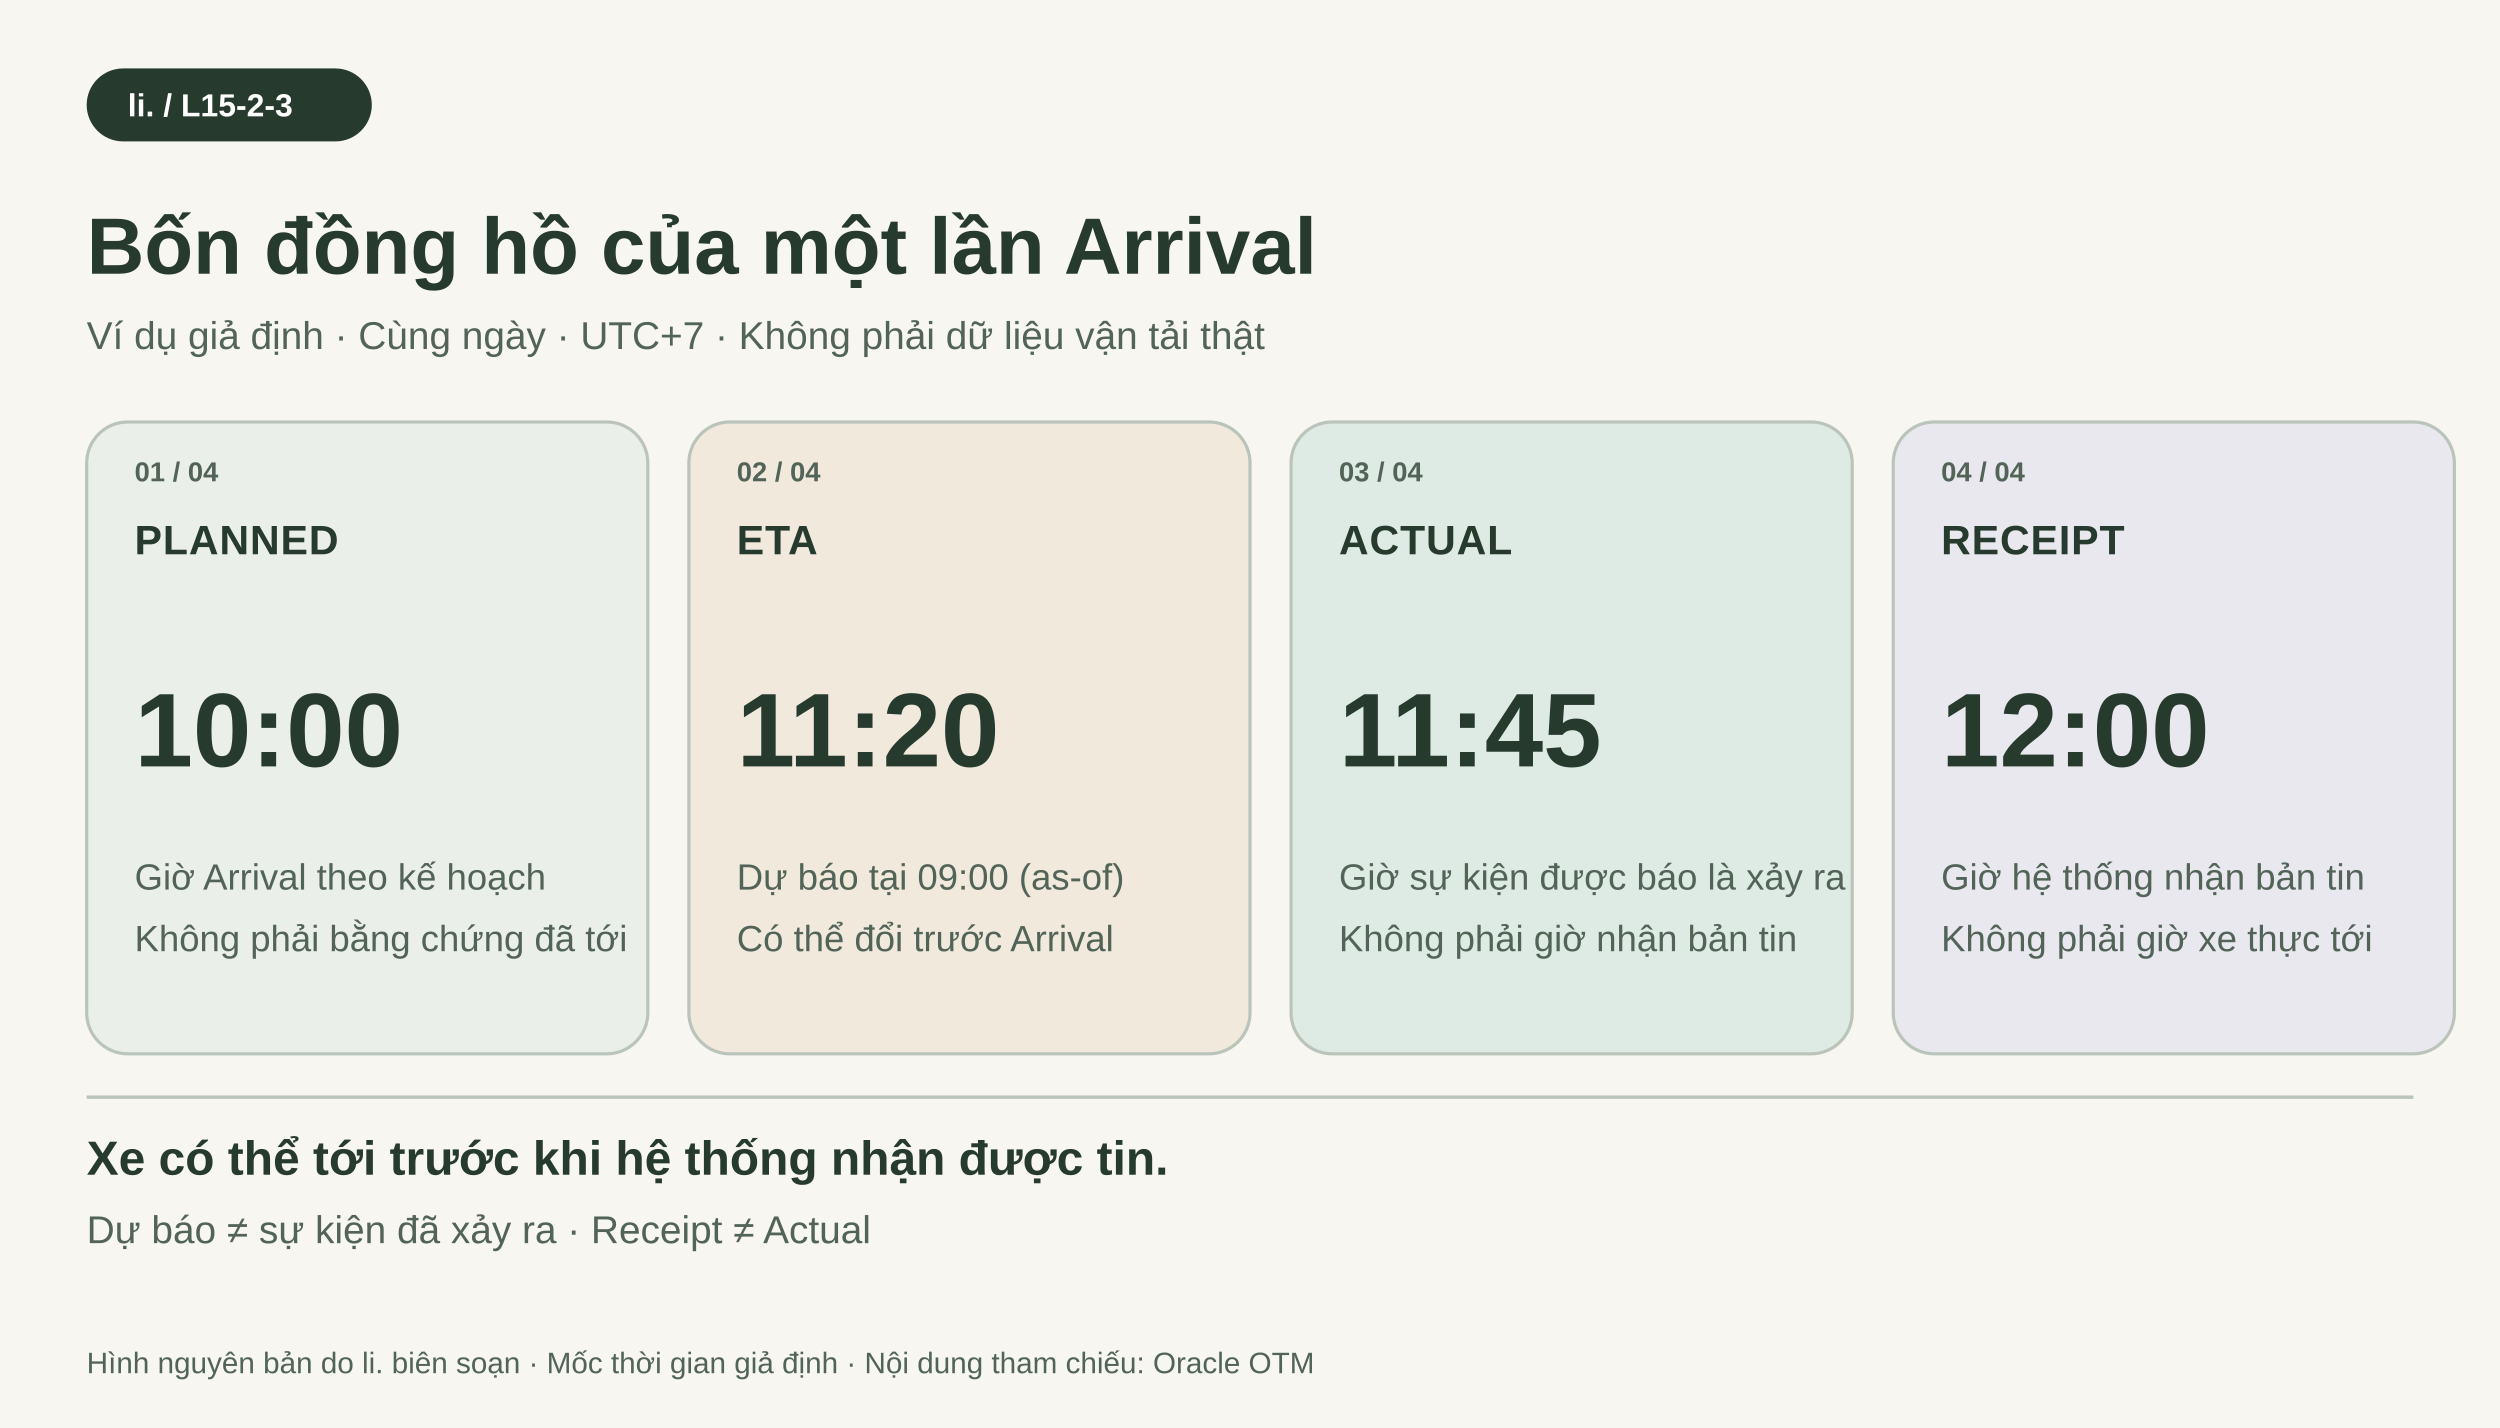
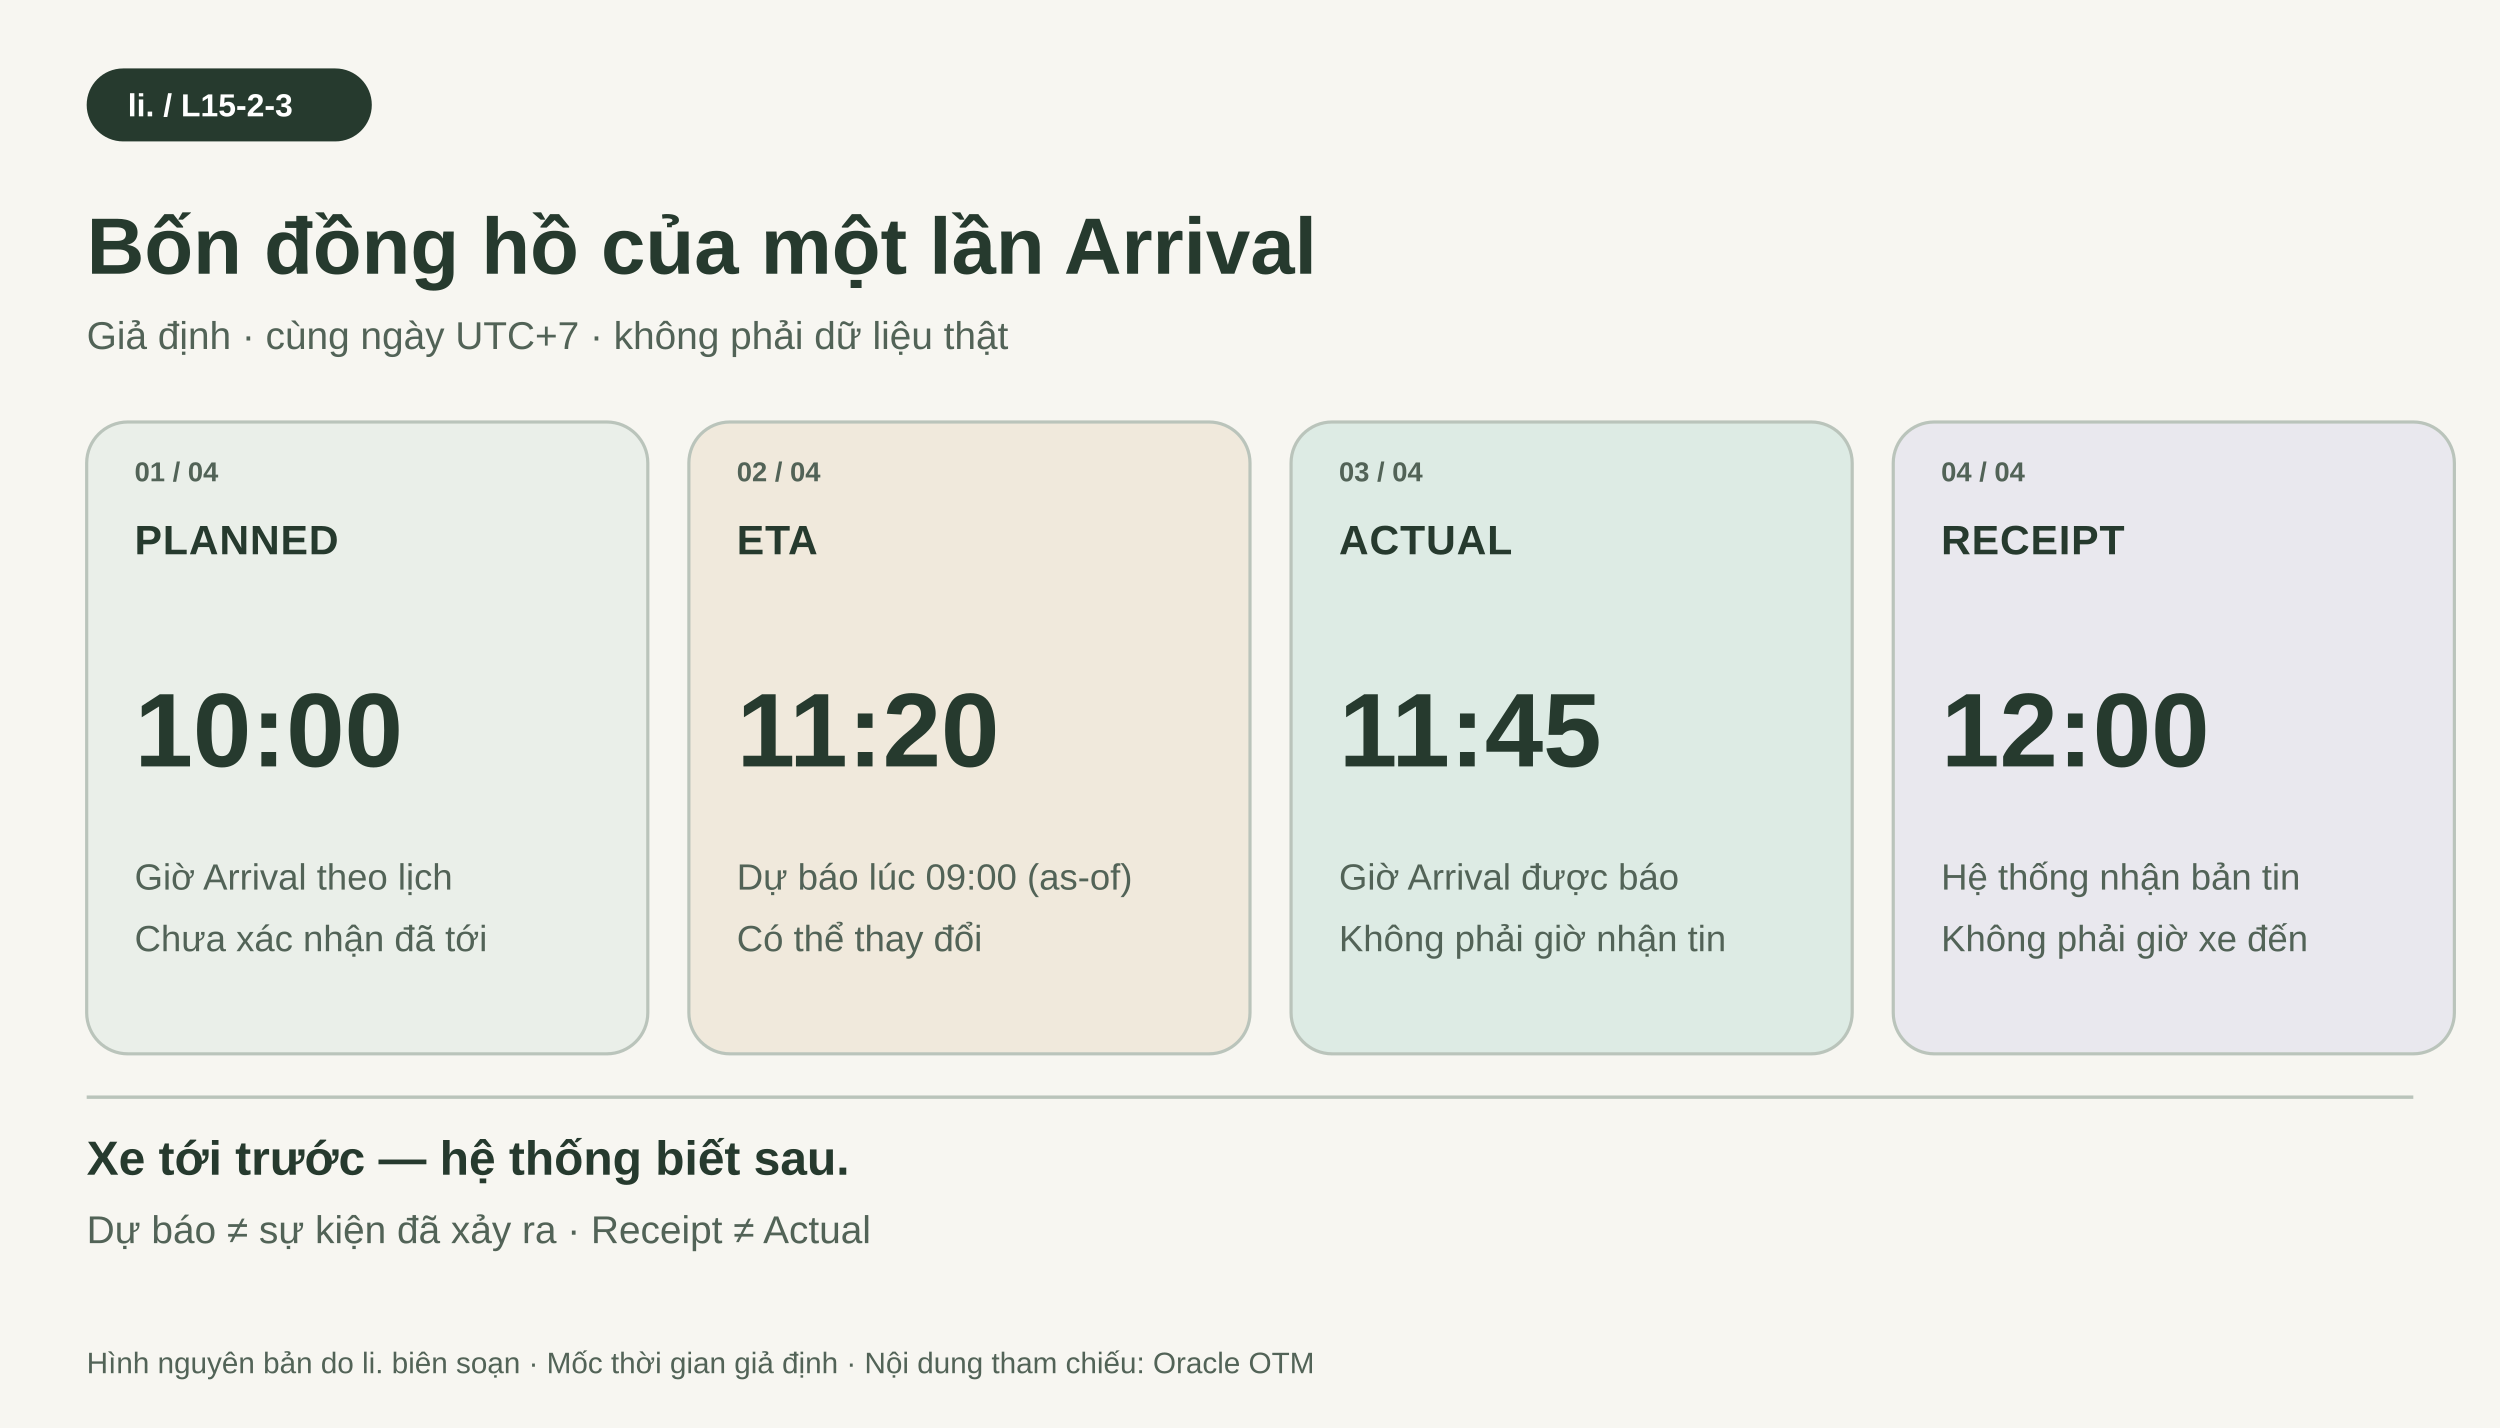
<svg xmlns="http://www.w3.org/2000/svg" width="1096" height="626" viewBox="0 0 1096 626" role="img" aria-labelledby="title desc">
  <rect width="1096" height="626" fill="#F7F6F1" />
  <rect x="38" y="30" width="125" height="32" rx="16" fill="#263A2E" />
  <text x="56" y="51" fill="#FFF" font-family="Arial, Helvetica, sans-serif" font-size="14" font-weight="bold">li. / L15-2-3</text>
  <text x="38" y="120" fill="#263A2E" font-family="Arial, Helvetica, sans-serif" font-size="35" font-weight="bold">Bốn đồng hồ của một lần Arrival</text>
-   <text x="38" y="153" fill="#526357" font-family="Arial, Helvetica, sans-serif" font-size="17">Ví dụ giả định · Cùng ngày · UTC+7 · Không phải dữ liệu vận tải thật</text>
-   <g role="group" aria-label="PLANNED 10:00. Giờ Arrival theo kế hoạch. Không phải bằng chứng đã tới">
+   <text x="38" y="153" fill="#526357" font-family="Arial, Helvetica, sans-serif" font-size="17">Giả định · cùng ngày UTC+7 · không phải dữ liệu thật</text>
+   <g role="group" aria-label="PLANNED 10:00. Giờ Arrival theo lịch. Chưa xác nhận đã tới">
    <rect x="38" y="185" width="246" height="277" rx="18" fill="#EAEFE9" stroke="#BAC4BB" stroke-width="1.4" />
    <text x="59" y="211" fill="#526357" font-family="Arial, Helvetica, sans-serif" font-size="12" font-weight="bold">01 / 04</text>
    <text x="59" y="243" fill="#263A2E" font-family="Arial, Helvetica, sans-serif" font-size="18" font-weight="bold" letter-spacing="0.4">PLANNED</text>
    <text x="59" y="336" fill="#263A2E" font-family="Arial, Helvetica, sans-serif" font-size="46" font-weight="bold">10:00</text>
-     <text x="59" y="390" fill="#526357" font-family="Arial, Helvetica, sans-serif" font-size="16">Giờ Arrival theo kế hoạch</text>
-     <text x="59" y="417" fill="#526357" font-family="Arial, Helvetica, sans-serif" font-size="16">Không phải bằng chứng đã tới</text>
+     <text x="59" y="390" fill="#526357" font-family="Arial, Helvetica, sans-serif" font-size="16">Giờ Arrival theo lịch</text>
+     <text x="59" y="417" fill="#526357" font-family="Arial, Helvetica, sans-serif" font-size="16">Chưa xác nhận đã tới</text>
  </g>
-   <g role="group" aria-label="ETA 11:20. Dự báo tại 09:00 (as-of). Có thể đổi trước Arrival">
+   <g role="group" aria-label="ETA 11:20. Dự báo lúc 09:00 (as-of). Có thể thay đổi">
    <rect x="302" y="185" width="246" height="277" rx="18" fill="#F0E9DC" stroke="#BAC4BB" stroke-width="1.4" />
    <text x="323" y="211" fill="#526357" font-family="Arial, Helvetica, sans-serif" font-size="12" font-weight="bold">02 / 04</text>
    <text x="323" y="243" fill="#263A2E" font-family="Arial, Helvetica, sans-serif" font-size="18" font-weight="bold" letter-spacing="0.4">ETA</text>
    <text x="323" y="336" fill="#263A2E" font-family="Arial, Helvetica, sans-serif" font-size="46" font-weight="bold">11:20</text>
-     <text x="323" y="390" fill="#526357" font-family="Arial, Helvetica, sans-serif" font-size="16">Dự báo tại 09:00 (as-of)</text>
-     <text x="323" y="417" fill="#526357" font-family="Arial, Helvetica, sans-serif" font-size="16">Có thể đổi trước Arrival</text>
+     <text x="323" y="390" fill="#526357" font-family="Arial, Helvetica, sans-serif" font-size="16">Dự báo lúc 09:00 (as-of)</text>
+     <text x="323" y="417" fill="#526357" font-family="Arial, Helvetica, sans-serif" font-size="16">Có thể thay đổi</text>
  </g>
-   <g role="group" aria-label="ACTUAL 11:45. Giờ sự kiện được báo là xảy ra. Không phải giờ nhận bản tin">
+   <g role="group" aria-label="ACTUAL 11:45. Giờ Arrival được báo. Không phải giờ nhận tin">
    <rect x="566" y="185" width="246" height="277" rx="18" fill="#DDEBE4" stroke="#BAC4BB" stroke-width="1.4" />
    <text x="587" y="211" fill="#526357" font-family="Arial, Helvetica, sans-serif" font-size="12" font-weight="bold">03 / 04</text>
    <text x="587" y="243" fill="#263A2E" font-family="Arial, Helvetica, sans-serif" font-size="18" font-weight="bold" letter-spacing="0.4">ACTUAL</text>
    <text x="587" y="336" fill="#263A2E" font-family="Arial, Helvetica, sans-serif" font-size="46" font-weight="bold">11:45</text>
-     <text x="587" y="390" fill="#526357" font-family="Arial, Helvetica, sans-serif" font-size="16">Giờ sự kiện được báo là xảy ra</text>
-     <text x="587" y="417" fill="#526357" font-family="Arial, Helvetica, sans-serif" font-size="16">Không phải giờ nhận bản tin</text>
+     <text x="587" y="390" fill="#526357" font-family="Arial, Helvetica, sans-serif" font-size="16">Giờ Arrival được báo</text>
+     <text x="587" y="417" fill="#526357" font-family="Arial, Helvetica, sans-serif" font-size="16">Không phải giờ nhận tin</text>
  </g>
-   <g role="group" aria-label="RECEIPT 12:00. Giờ hệ thống nhận bản tin. Không phải giờ xe thực tới">
+   <g role="group" aria-label="RECEIPT 12:00. Hệ thống nhận bản tin. Không phải giờ xe đến">
    <rect x="830" y="185" width="246" height="277" rx="18" fill="#E9E8EE" stroke="#BAC4BB" stroke-width="1.4" />
    <text x="851" y="211" fill="#526357" font-family="Arial, Helvetica, sans-serif" font-size="12" font-weight="bold">04 / 04</text>
    <text x="851" y="243" fill="#263A2E" font-family="Arial, Helvetica, sans-serif" font-size="18" font-weight="bold" letter-spacing="0.4">RECEIPT</text>
    <text x="851" y="336" fill="#263A2E" font-family="Arial, Helvetica, sans-serif" font-size="46" font-weight="bold">12:00</text>
-     <text x="851" y="390" fill="#526357" font-family="Arial, Helvetica, sans-serif" font-size="16">Giờ hệ thống nhận bản tin</text>
-     <text x="851" y="417" fill="#526357" font-family="Arial, Helvetica, sans-serif" font-size="16">Không phải giờ xe thực tới</text>
+     <text x="851" y="390" fill="#526357" font-family="Arial, Helvetica, sans-serif" font-size="16">Hệ thống nhận bản tin</text>
+     <text x="851" y="417" fill="#526357" font-family="Arial, Helvetica, sans-serif" font-size="16">Không phải giờ xe đến</text>
  </g>
  <line x1="38" x2="1058" y1="481" y2="481" stroke="#BAC4BB" stroke-width="1.5" />
-   <text x="38" y="515" fill="#263A2E" font-family="Arial, Helvetica, sans-serif" font-size="21" font-weight="bold">Xe có thể tới trước khi hệ thống nhận được tin.</text>
+   <text x="38" y="515" fill="#263A2E" font-family="Arial, Helvetica, sans-serif" font-size="21" font-weight="bold">Xe tới trước — hệ thống biết sau.</text>
  <text x="38" y="545" fill="#526357" font-family="Arial, Helvetica, sans-serif" font-size="17">Dự báo ≠ sự kiện đã xảy ra · Receipt ≠ Actual</text>
  <text x="38" y="602" fill="#526357" font-family="Arial, Helvetica, sans-serif" font-size="13">Hình nguyên bản do li. biên soạn · Mốc thời gian giả định · Nội dung tham chiếu: Oracle OTM</text>
</svg>
